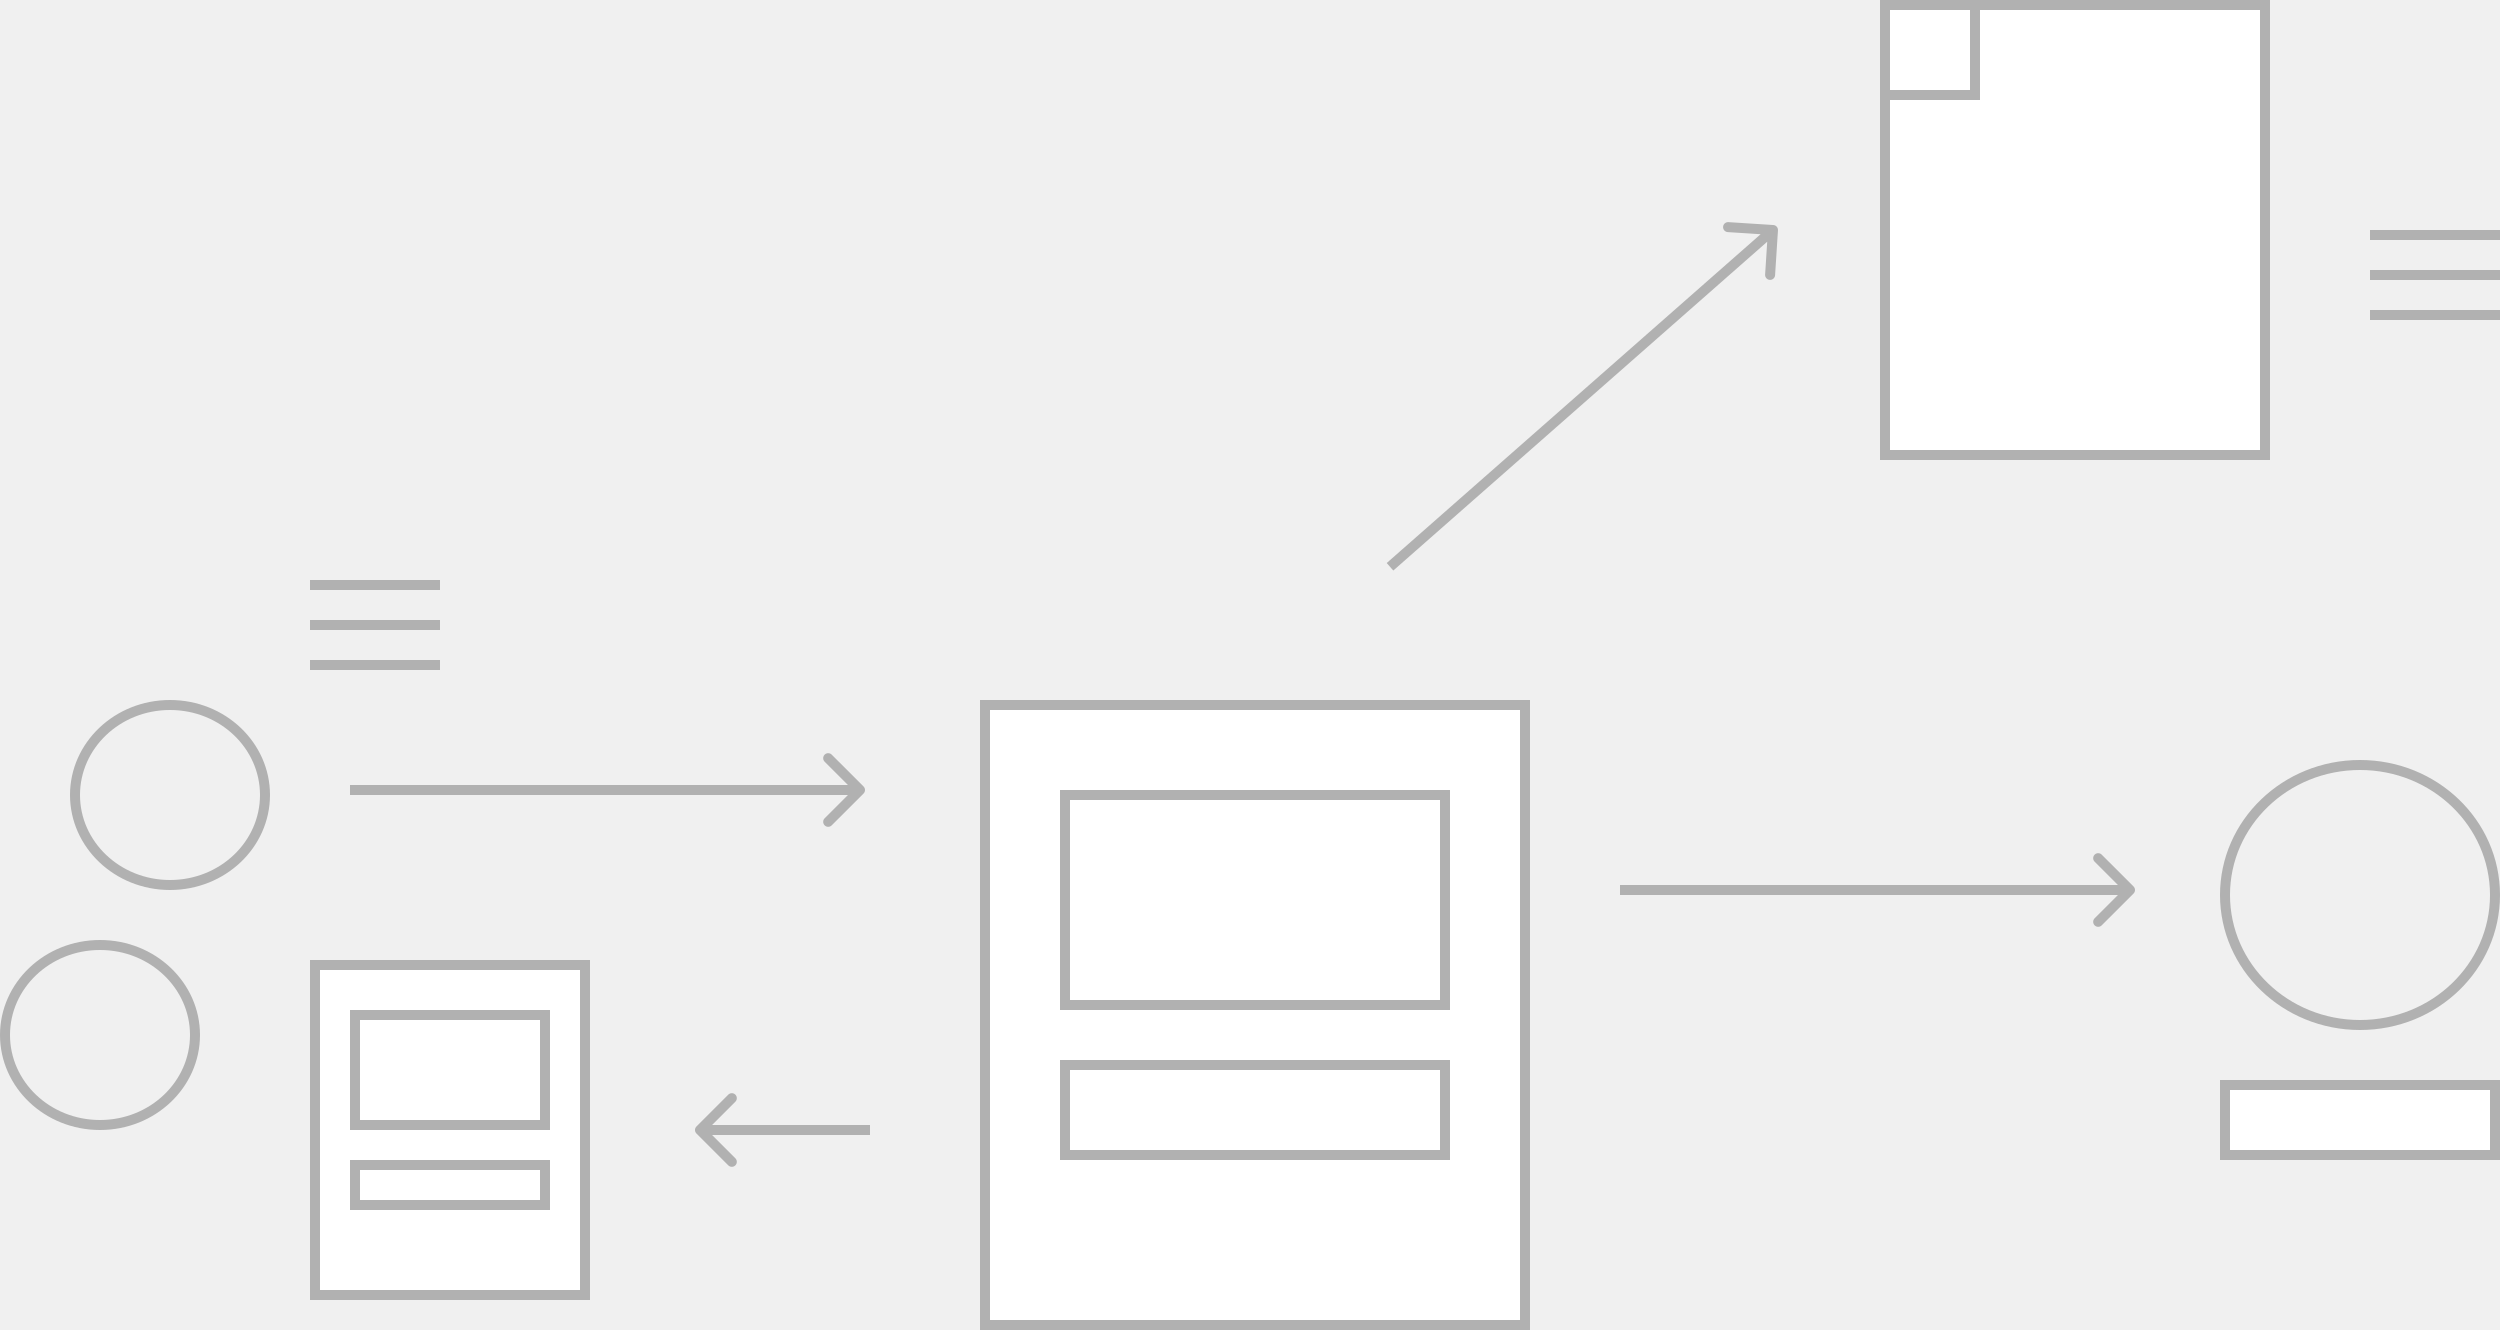
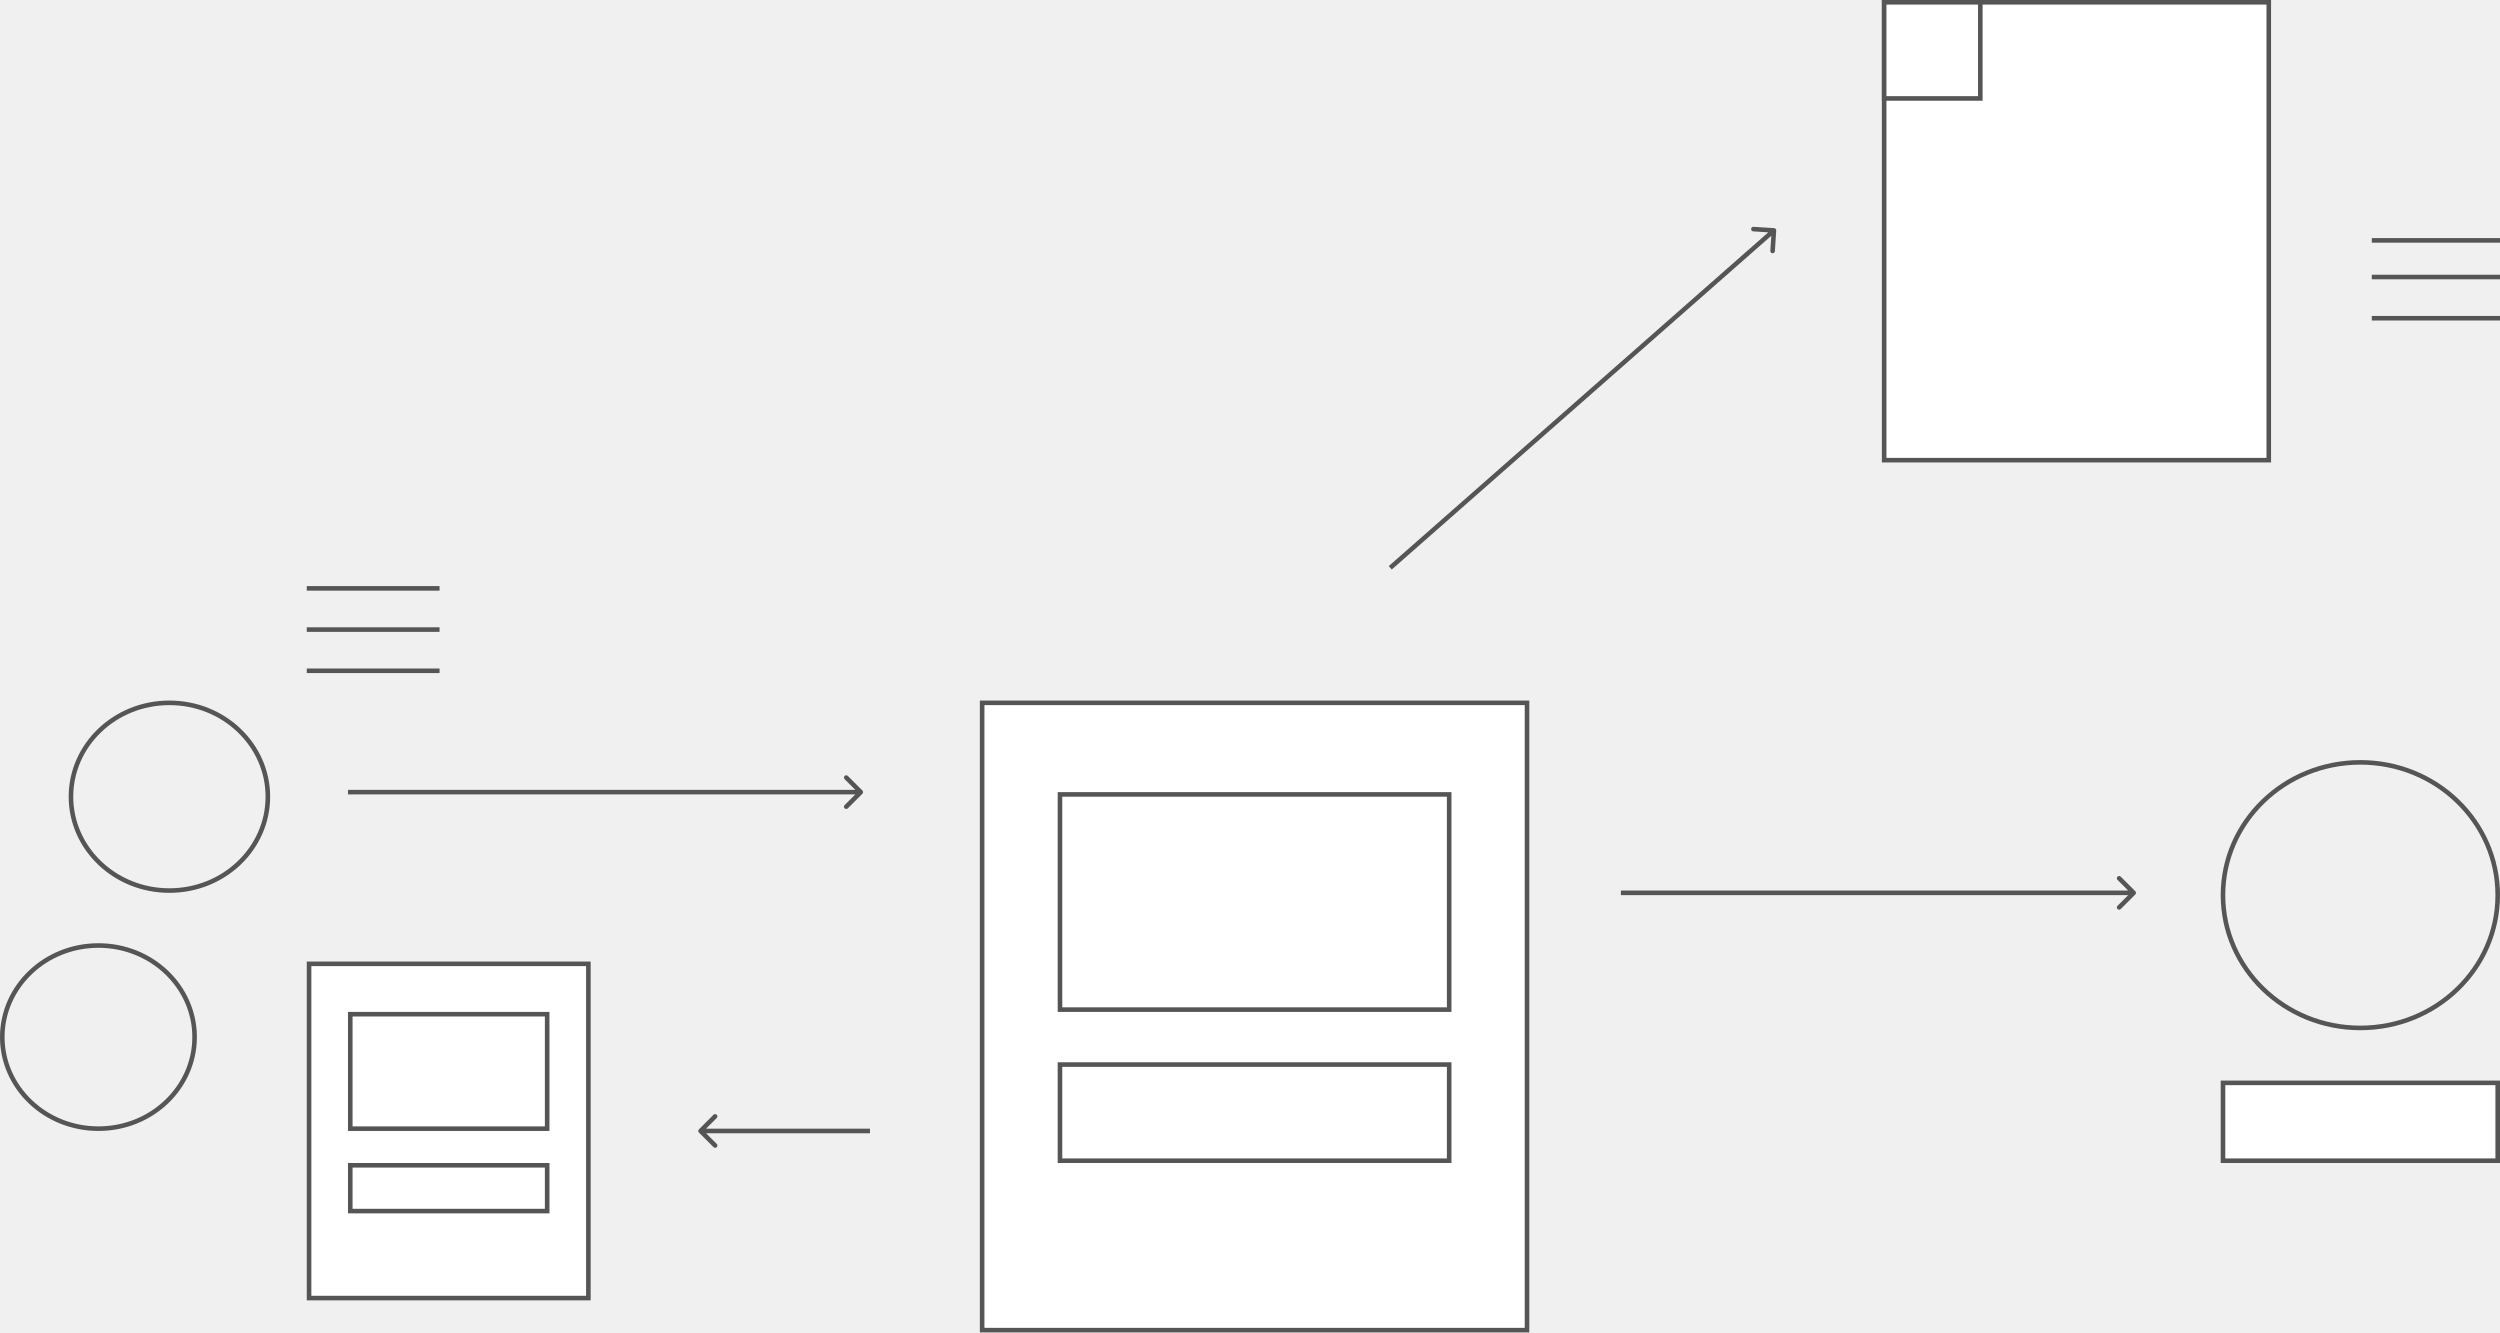
- <svg xmlns="http://www.w3.org/2000/svg" width="250" height="133" viewBox="0 0 250 133" fill="none">
-   <path d="M249.5 89.5C249.5 96.663 243.473 102.5 236 102.5C228.527 102.5 222.5 96.663 222.5 89.5C222.5 82.337 228.527 76.5 236 76.5C243.473 76.5 249.5 82.337 249.5 89.5Z" stroke="#B1B1B1" />
-   <path d="M26.5 79.5C26.5 84.447 22.271 88.5 17 88.5C11.729 88.5 7.5 84.447 7.5 79.5C7.5 74.553 11.729 70.5 17 70.5C22.271 70.5 26.5 74.553 26.5 79.5Z" stroke="#B1B1B1" />
-   <path d="M19.5 103.5C19.5 108.447 15.271 112.5 10 112.5C4.729 112.5 0.5 108.447 0.5 103.5C0.5 98.553 4.729 94.5 10 94.5C15.271 94.5 19.5 98.553 19.5 103.5Z" stroke="#B1B1B1" />
-   <rect x="98.5" y="70.5" width="54" height="62" fill="white" stroke="#B1B1B1" />
-   <rect x="106.5" y="79.5" width="38" height="21" fill="white" stroke="#B1B1B1" />
-   <rect x="188.5" y="0.5" width="38" height="45" fill="white" stroke="#B1B1B1" />
-   <rect x="188.5" y="0.5" width="9" height="9" fill="white" stroke="#B1B1B1" />
-   <rect x="106.5" y="106.5" width="38" height="9" fill="white" stroke="#B1B1B1" />
-   <rect x="31.5" y="96.5" width="27" height="33" fill="white" stroke="#B1B1B1" />
-   <rect x="35.5" y="101.5" width="19" height="11" fill="white" stroke="#B1B1B1" />
-   <rect x="35.5" y="116.5" width="19" height="4" fill="white" stroke="#B1B1B1" />
-   <rect x="222.5" y="108.5" width="27" height="7" fill="white" stroke="#B1B1B1" />
-   <path d="M213.354 89.354C213.549 89.158 213.549 88.842 213.354 88.646L210.172 85.465C209.976 85.269 209.66 85.269 209.464 85.465C209.269 85.66 209.269 85.976 209.464 86.172L212.293 89L209.464 91.828C209.269 92.024 209.269 92.34 209.464 92.535C209.66 92.731 209.976 92.731 210.172 92.535L213.354 89.354ZM162 89.5H213V88.5H162V89.5Z" fill="#B1B1B1" />
-   <path d="M86.354 79.354C86.549 79.158 86.549 78.842 86.354 78.646L83.172 75.465C82.976 75.269 82.66 75.269 82.465 75.465C82.269 75.66 82.269 75.976 82.465 76.172L85.293 79L82.465 81.828C82.269 82.024 82.269 82.34 82.465 82.535C82.66 82.731 82.976 82.731 83.172 82.535L86.354 79.354ZM35 79.5H86V78.5H35V79.5Z" fill="#B1B1B1" />
-   <path d="M69.646 112.646C69.451 112.842 69.451 113.158 69.646 113.354L72.828 116.536C73.024 116.731 73.34 116.731 73.535 116.536C73.731 116.34 73.731 116.024 73.535 115.828L70.707 113L73.535 110.172C73.731 109.976 73.731 109.66 73.535 109.464C73.34 109.269 73.024 109.269 72.828 109.464L69.646 112.646ZM87 112.5H70V113.5H87V112.5Z" fill="#B1B1B1" />
-   <path d="M177.797 23.032C177.815 22.756 177.606 22.519 177.331 22.501L172.84 22.213C172.564 22.195 172.326 22.404 172.309 22.68C172.291 22.955 172.5 23.193 172.776 23.211L176.767 23.467L176.511 27.459C176.494 27.734 176.703 27.972 176.978 27.99C177.254 28.007 177.491 27.798 177.509 27.523L177.797 23.032ZM139.33 57.054L177.629 23.375L176.968 22.625L138.67 56.303L139.33 57.054Z" fill="#B1B1B1" />
-   <line x1="237" y1="31.5" x2="250" y2="31.5" stroke="#B1B1B1" />
-   <line x1="31" y1="66.5" x2="44" y2="66.5" stroke="#B1B1B1" />
-   <line x1="237" y1="27.5" x2="250" y2="27.5" stroke="#B1B1B1" />
-   <line x1="31" y1="62.5" x2="44" y2="62.5" stroke="#B1B1B1" />
-   <line x1="237" y1="23.5" x2="250" y2="23.5" stroke="#B1B1B1" />
-   <line x1="31" y1="58.5" x2="44" y2="58.5" stroke="#B1B1B1" />
+ <svg xmlns="http://www.w3.org/2000/svg" width="546" height="291" viewBox="0 0 546 291" fill="none">
+   <path d="M545.5 195.5C545.5 211.501 532.084 224.5 515.5 224.5C498.916 224.5 485.5 211.501 485.5 195.5C485.5 179.499 498.916 166.5 515.5 166.5C532.084 166.5 545.5 179.499 545.5 195.5Z" stroke="#555555" />
+   <path d="M58.5 174C58.5 185.3 48.896 194.5 37 194.5C25.104 194.5 15.5 185.3 15.5 174C15.5 162.7 25.104 153.5 37 153.5C48.896 153.5 58.5 162.7 58.5 174Z" stroke="#555555" />
+   <path d="M42.5 226.5C42.5 237.524 33.121 246.5 21.5 246.5C9.879 246.5 0.5 237.524 0.5 226.5C0.5 215.476 9.879 206.5 21.5 206.5C33.121 206.5 42.5 215.476 42.5 226.5Z" stroke="#555555" />
+   <rect x="214.5" y="153.5" width="119" height="137" fill="white" stroke="#555555" />
+   <rect x="231.5" y="173.5" width="85" height="47" fill="white" stroke="#555555" />
+   <rect x="411.5" y="0.5" width="84" height="100" fill="white" stroke="#555555" />
+   <rect x="411.5" y="0.5" width="21" height="21" fill="white" stroke="#555555" />
+   <rect x="231.5" y="232.5" width="85" height="21" fill="white" stroke="#555555" />
+   <rect x="67.5" y="210.5" width="61" height="73" fill="white" stroke="#555555" />
+   <rect x="76.5" y="221.5" width="43" height="25" fill="white" stroke="#555555" />
+   <rect x="76.5" y="254.5" width="43" height="10" fill="white" stroke="#555555" />
+   <rect x="485.5" y="236.5" width="60" height="17" fill="white" stroke="#555555" />
+   <path d="M466.354 195.354C466.549 195.158 466.549 194.842 466.354 194.646L463.172 191.464C462.976 191.269 462.66 191.269 462.464 191.464C462.269 191.66 462.269 191.976 462.464 192.172L465.293 195L462.464 197.828C462.269 198.024 462.269 198.34 462.464 198.536C462.66 198.731 462.976 198.731 463.172 198.536L466.354 195.354ZM354 195.5H466V194.5H354V195.5Z" fill="#555555" />
+   <path d="M188.354 173.354C188.549 173.158 188.549 172.842 188.354 172.646L185.172 169.464C184.976 169.269 184.66 169.269 184.464 169.464C184.269 169.66 184.269 169.976 184.464 170.172L187.293 173L184.464 175.828C184.269 176.024 184.269 176.34 184.464 176.536C184.66 176.731 184.976 176.731 185.172 176.536L188.354 173.354ZM76 173.5H188V172.5H76V173.5Z" fill="#555555" />
+   <path d="M152.646 246.646C152.451 246.842 152.451 247.158 152.646 247.354L155.828 250.536C156.024 250.731 156.34 250.731 156.536 250.536C156.731 250.34 156.731 250.024 156.536 249.828L153.707 247L156.536 244.172C156.731 243.976 156.731 243.66 156.536 243.464C156.34 243.269 156.024 243.269 155.828 243.464L152.646 246.646ZM190 246.5H153V247.5H190V246.5Z" fill="#555555" />
+   <path d="M387.926 50.355C387.944 50.08 387.735 49.842 387.46 49.824L382.969 49.536C382.693 49.518 382.455 49.727 382.438 50.003C382.42 50.279 382.629 50.516 382.905 50.534L386.897 50.79L386.64 54.782C386.623 55.057 386.832 55.295 387.107 55.313C387.383 55.331 387.621 55.122 387.638 54.846L387.926 50.355ZM303.962 124.386L387.758 50.699L387.097 49.948L303.301 123.635L303.962 124.386Z" fill="#555555" />
+   <line x1="518" y1="69.5" x2="546" y2="69.5" stroke="#555555" />
+   <line x1="67" y1="146.5" x2="96" y2="146.5" stroke="#555555" />
+   <line x1="518" y1="60.5" x2="546" y2="60.5" stroke="#555555" />
+   <line x1="67" y1="137.5" x2="96" y2="137.5" stroke="#555555" />
+   <line x1="518" y1="52.5" x2="546" y2="52.5" stroke="#555555" />
+   <line x1="67" y1="128.5" x2="96" y2="128.5" stroke="#555555" />
</svg>
